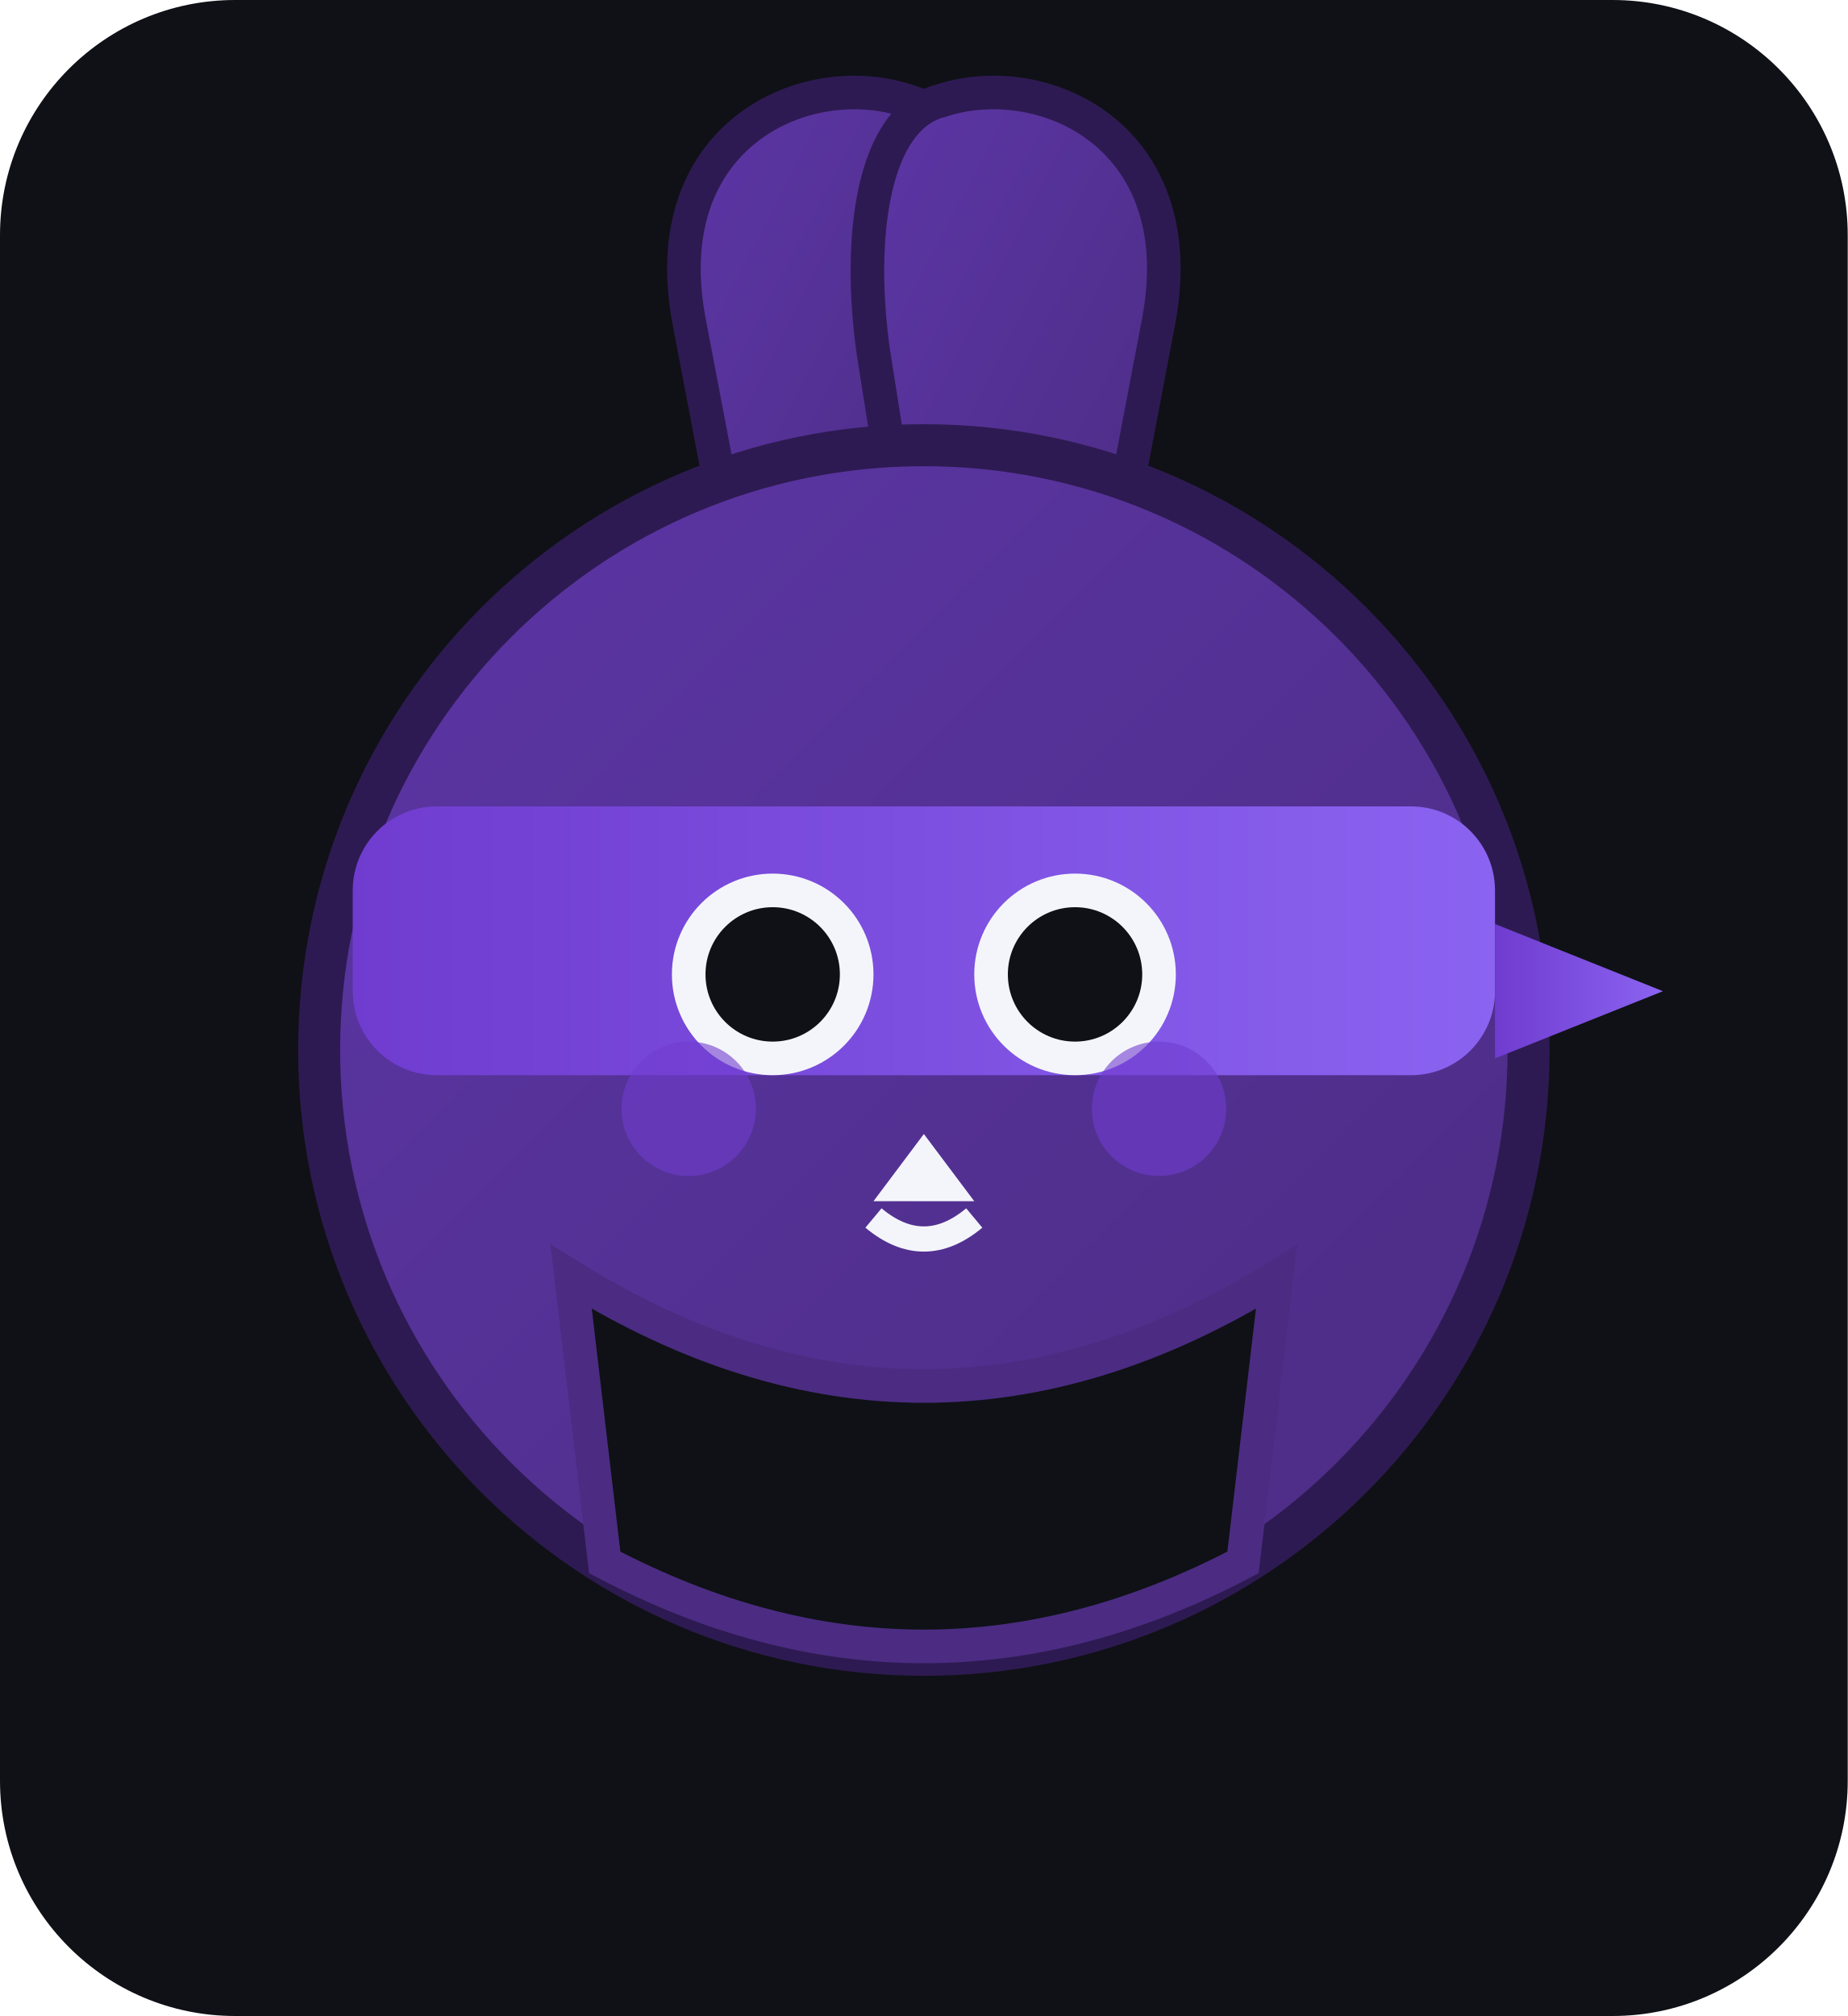
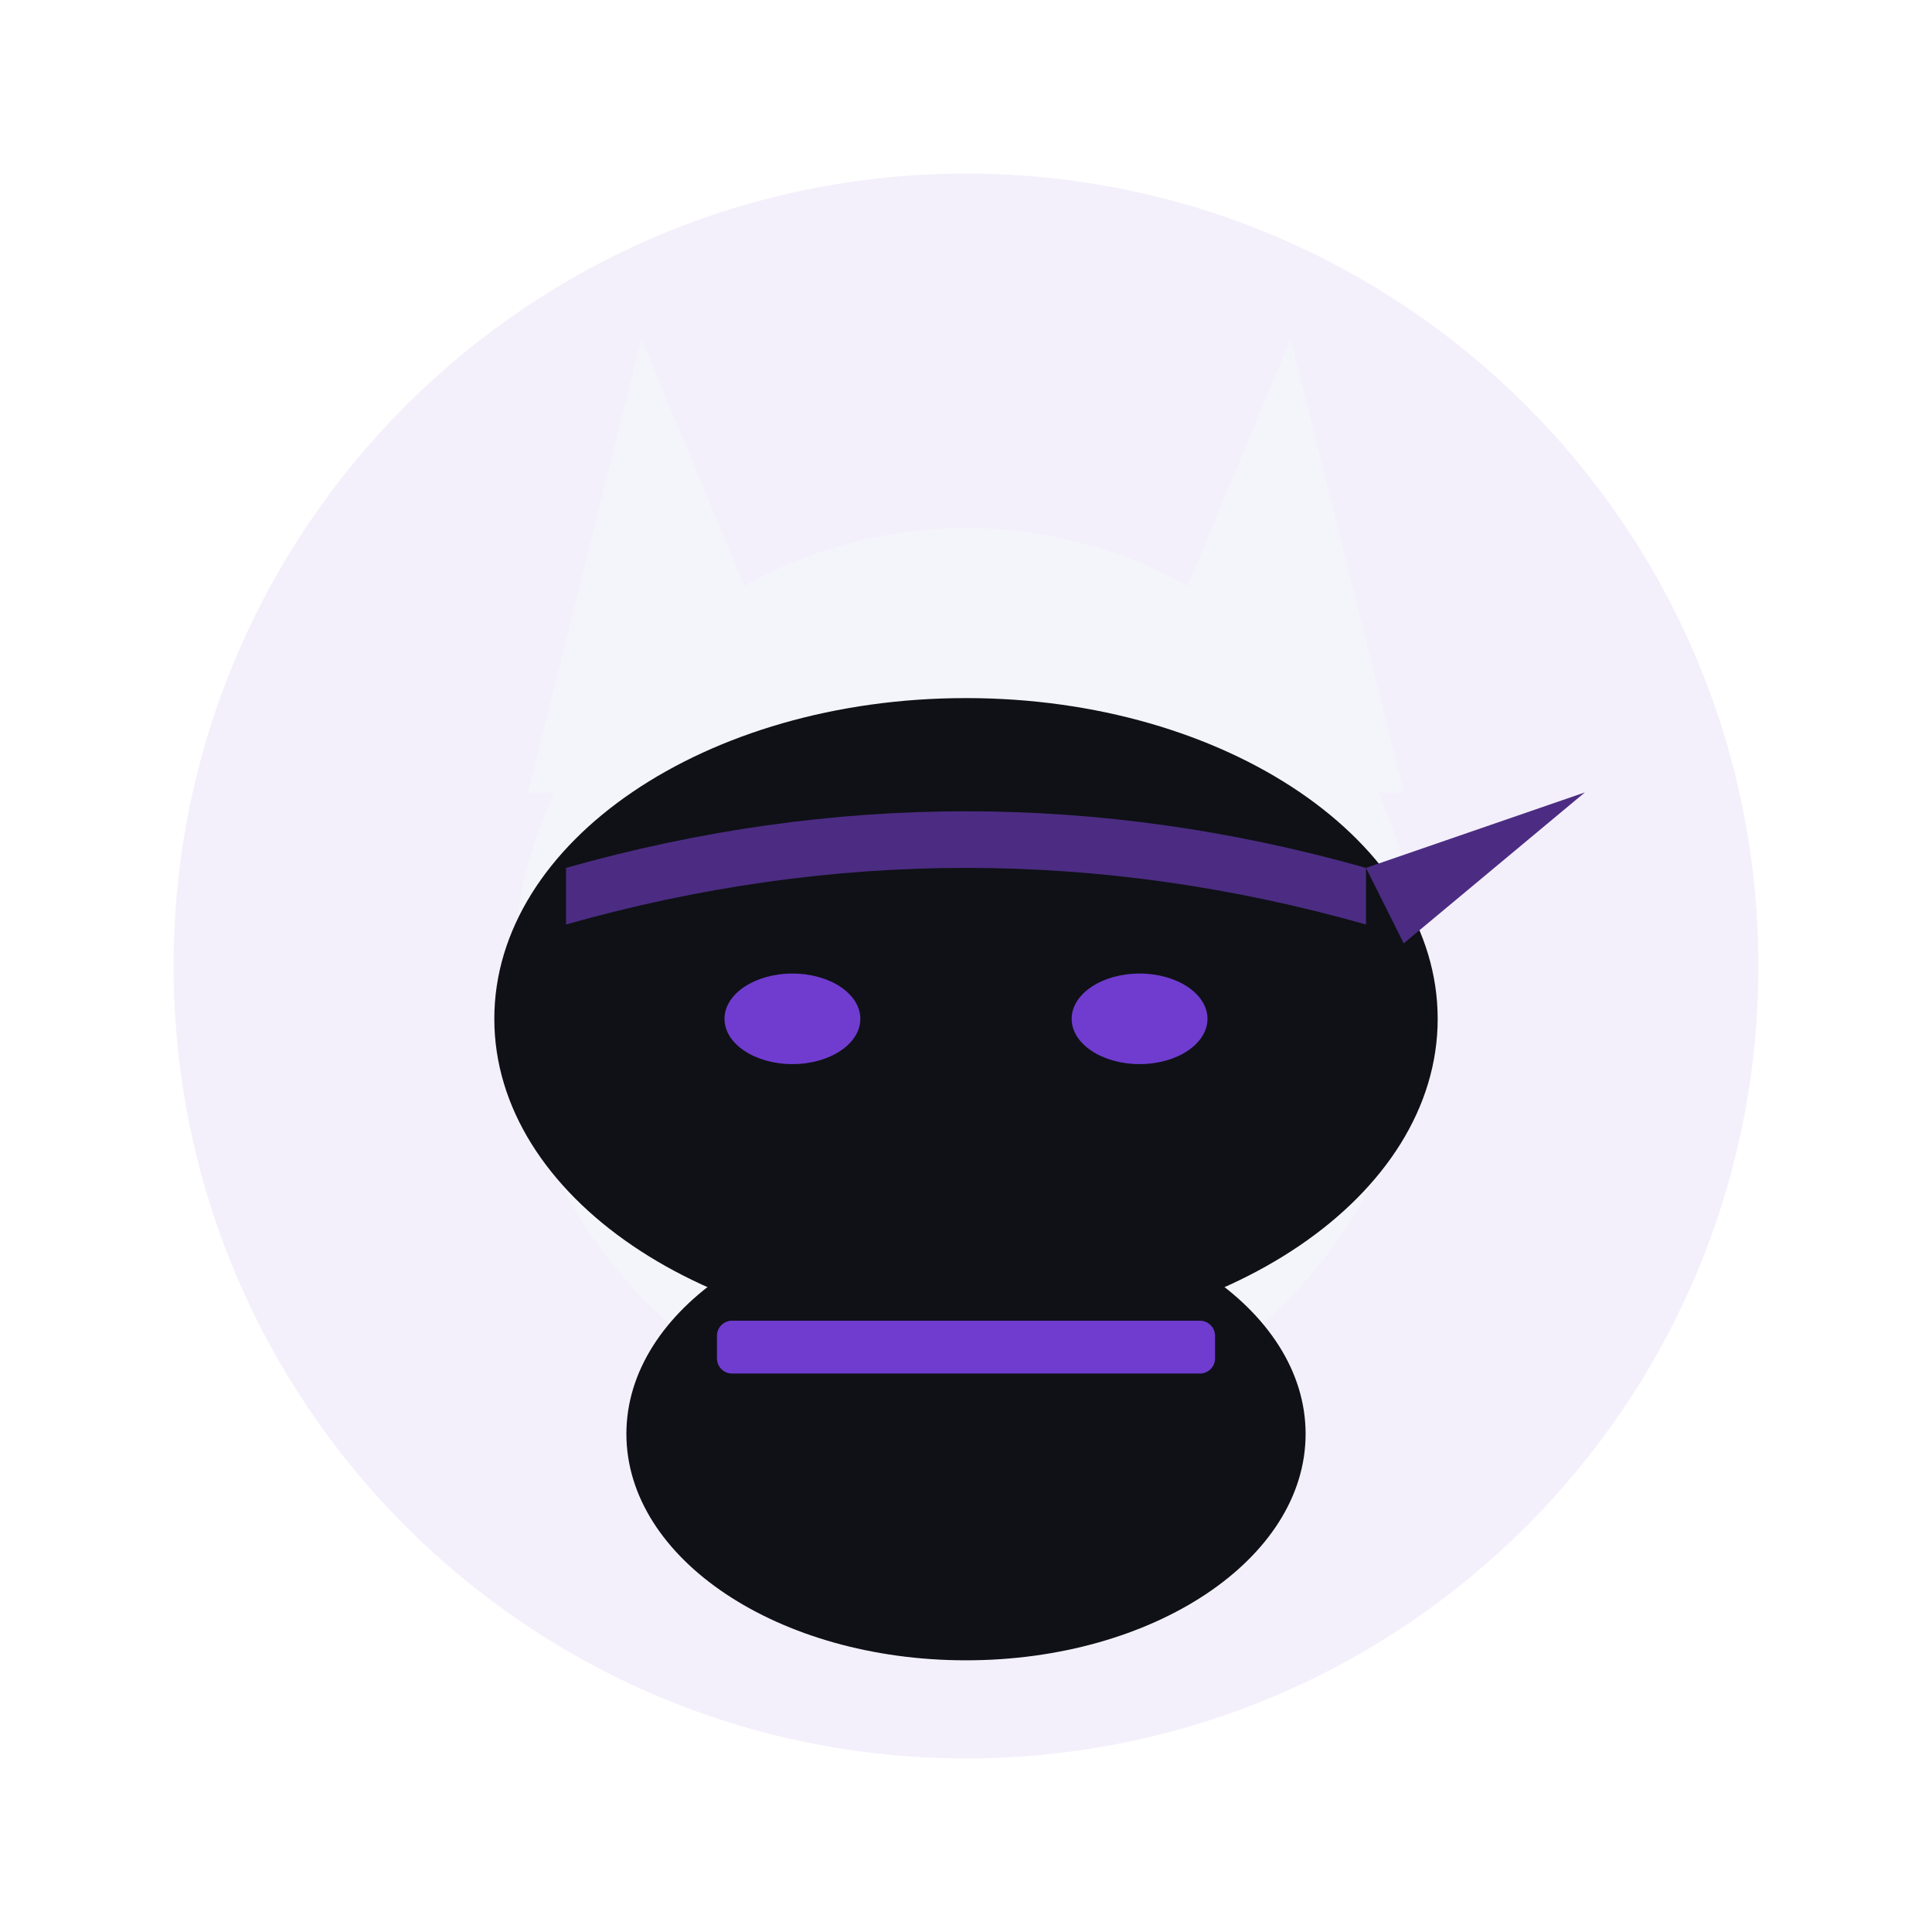
- <svg xmlns="http://www.w3.org/2000/svg" width="220" height="240" viewBox="0 0 220 240" fill="none">
-   <defs>
-     <linearGradient id="fur" x1="0" y1="0" x2="1" y2="1">
-       <stop offset="0%" stop-color="#5C36A6" />
-       <stop offset="100%" stop-color="#4B2C82" />
-     </linearGradient>
-     <linearGradient id="band" x1="0" y1="0" x2="1" y2="0">
-       <stop offset="0%" stop-color="#6F3CCF" />
-       <stop offset="100%" stop-color="#8B63F1" />
-     </linearGradient>
-   </defs>
-   <rect width="220" height="240" rx="28" fill="#0F1116" />
-   <path d="M82 38 C78 16 96 8 108 12 C116 14 118 28 116 42 L110 80 L90 80 Z" fill="url(#fur)" stroke="#2E1A52" stroke-width="4" />
-   <path d="M138 38 C142 16 124 8 112 12 C104 14 102 28 104 42 L110 80 L130 80 Z" fill="url(#fur)" stroke="#2E1A52" stroke-width="4" />
-   <circle cx="110" cy="125" r="72" fill="url(#fur)" stroke="#2E1A52" stroke-width="5" />
-   <rect x="42" y="96" width="136" height="32" rx="10" fill="url(#band)" />
-   <path d="M178 110 L198 118 L178 126 Z" fill="url(#band)" />
-   <circle cx="92" cy="116" r="10" fill="#0F1116" stroke="#F4F5FB" stroke-width="4" />
-   <circle cx="128" cy="116" r="10" fill="#0F1116" stroke="#F4F5FB" stroke-width="4" />
-   <path d="M110 135 L104 143 L116 143 Z" fill="#F4F5FB" />
-   <path d="M104 145 Q110 150 116 145" stroke="#F4F5FB" stroke-width="3" fill="none" />
-   <path d="M68 152 Q110 178 152 152 L148 186 Q110 206 72 186 Z" fill="#0F1116" stroke="#4B2C82" stroke-width="4" />
-   <circle cx="82" cy="132" r="8" fill="#6F3CCF" opacity="0.6" />
-   <circle cx="138" cy="132" r="8" fill="#6F3CCF" opacity="0.6" />
+ <svg xmlns="http://www.w3.org/2000/svg" width="512" height="512" viewBox="0 0 512 512" fill="none">
+   <circle cx="256" cy="256" r="210" fill="#6F3CCF" opacity="0.08" />
+   <path d="M170 90 L220 210 L140 210 Z" fill="#F4F5FB" />
+   <path d="M342 90 L372 210 L292 210 Z" fill="#F4F5FB" />
+   <circle cx="256" cy="260" r="120" fill="#F4F5FB" />
+   <ellipse cx="256" cy="270" rx="125" ry="85" fill="#0F1116" />
+   <ellipse cx="210" cy="270" rx="18" ry="12" fill="#6F3CCF" />
+   <ellipse cx="302" cy="270" rx="18" ry="12" fill="#6F3CCF" />
+   <path d="M150 230 Q256 200 362 230 L362 245 Q256 215 150 245 Z" fill="#4B2C82" />
+   <path d="M362 230 L420 210 L372 250 Z" fill="#4B2C82" />
+   <ellipse cx="256" cy="380" rx="90" ry="60" fill="#0F1116" />
+   <rect x="190" y="350" width="132" height="14" rx="4" fill="#6F3CCF" />
</svg>
